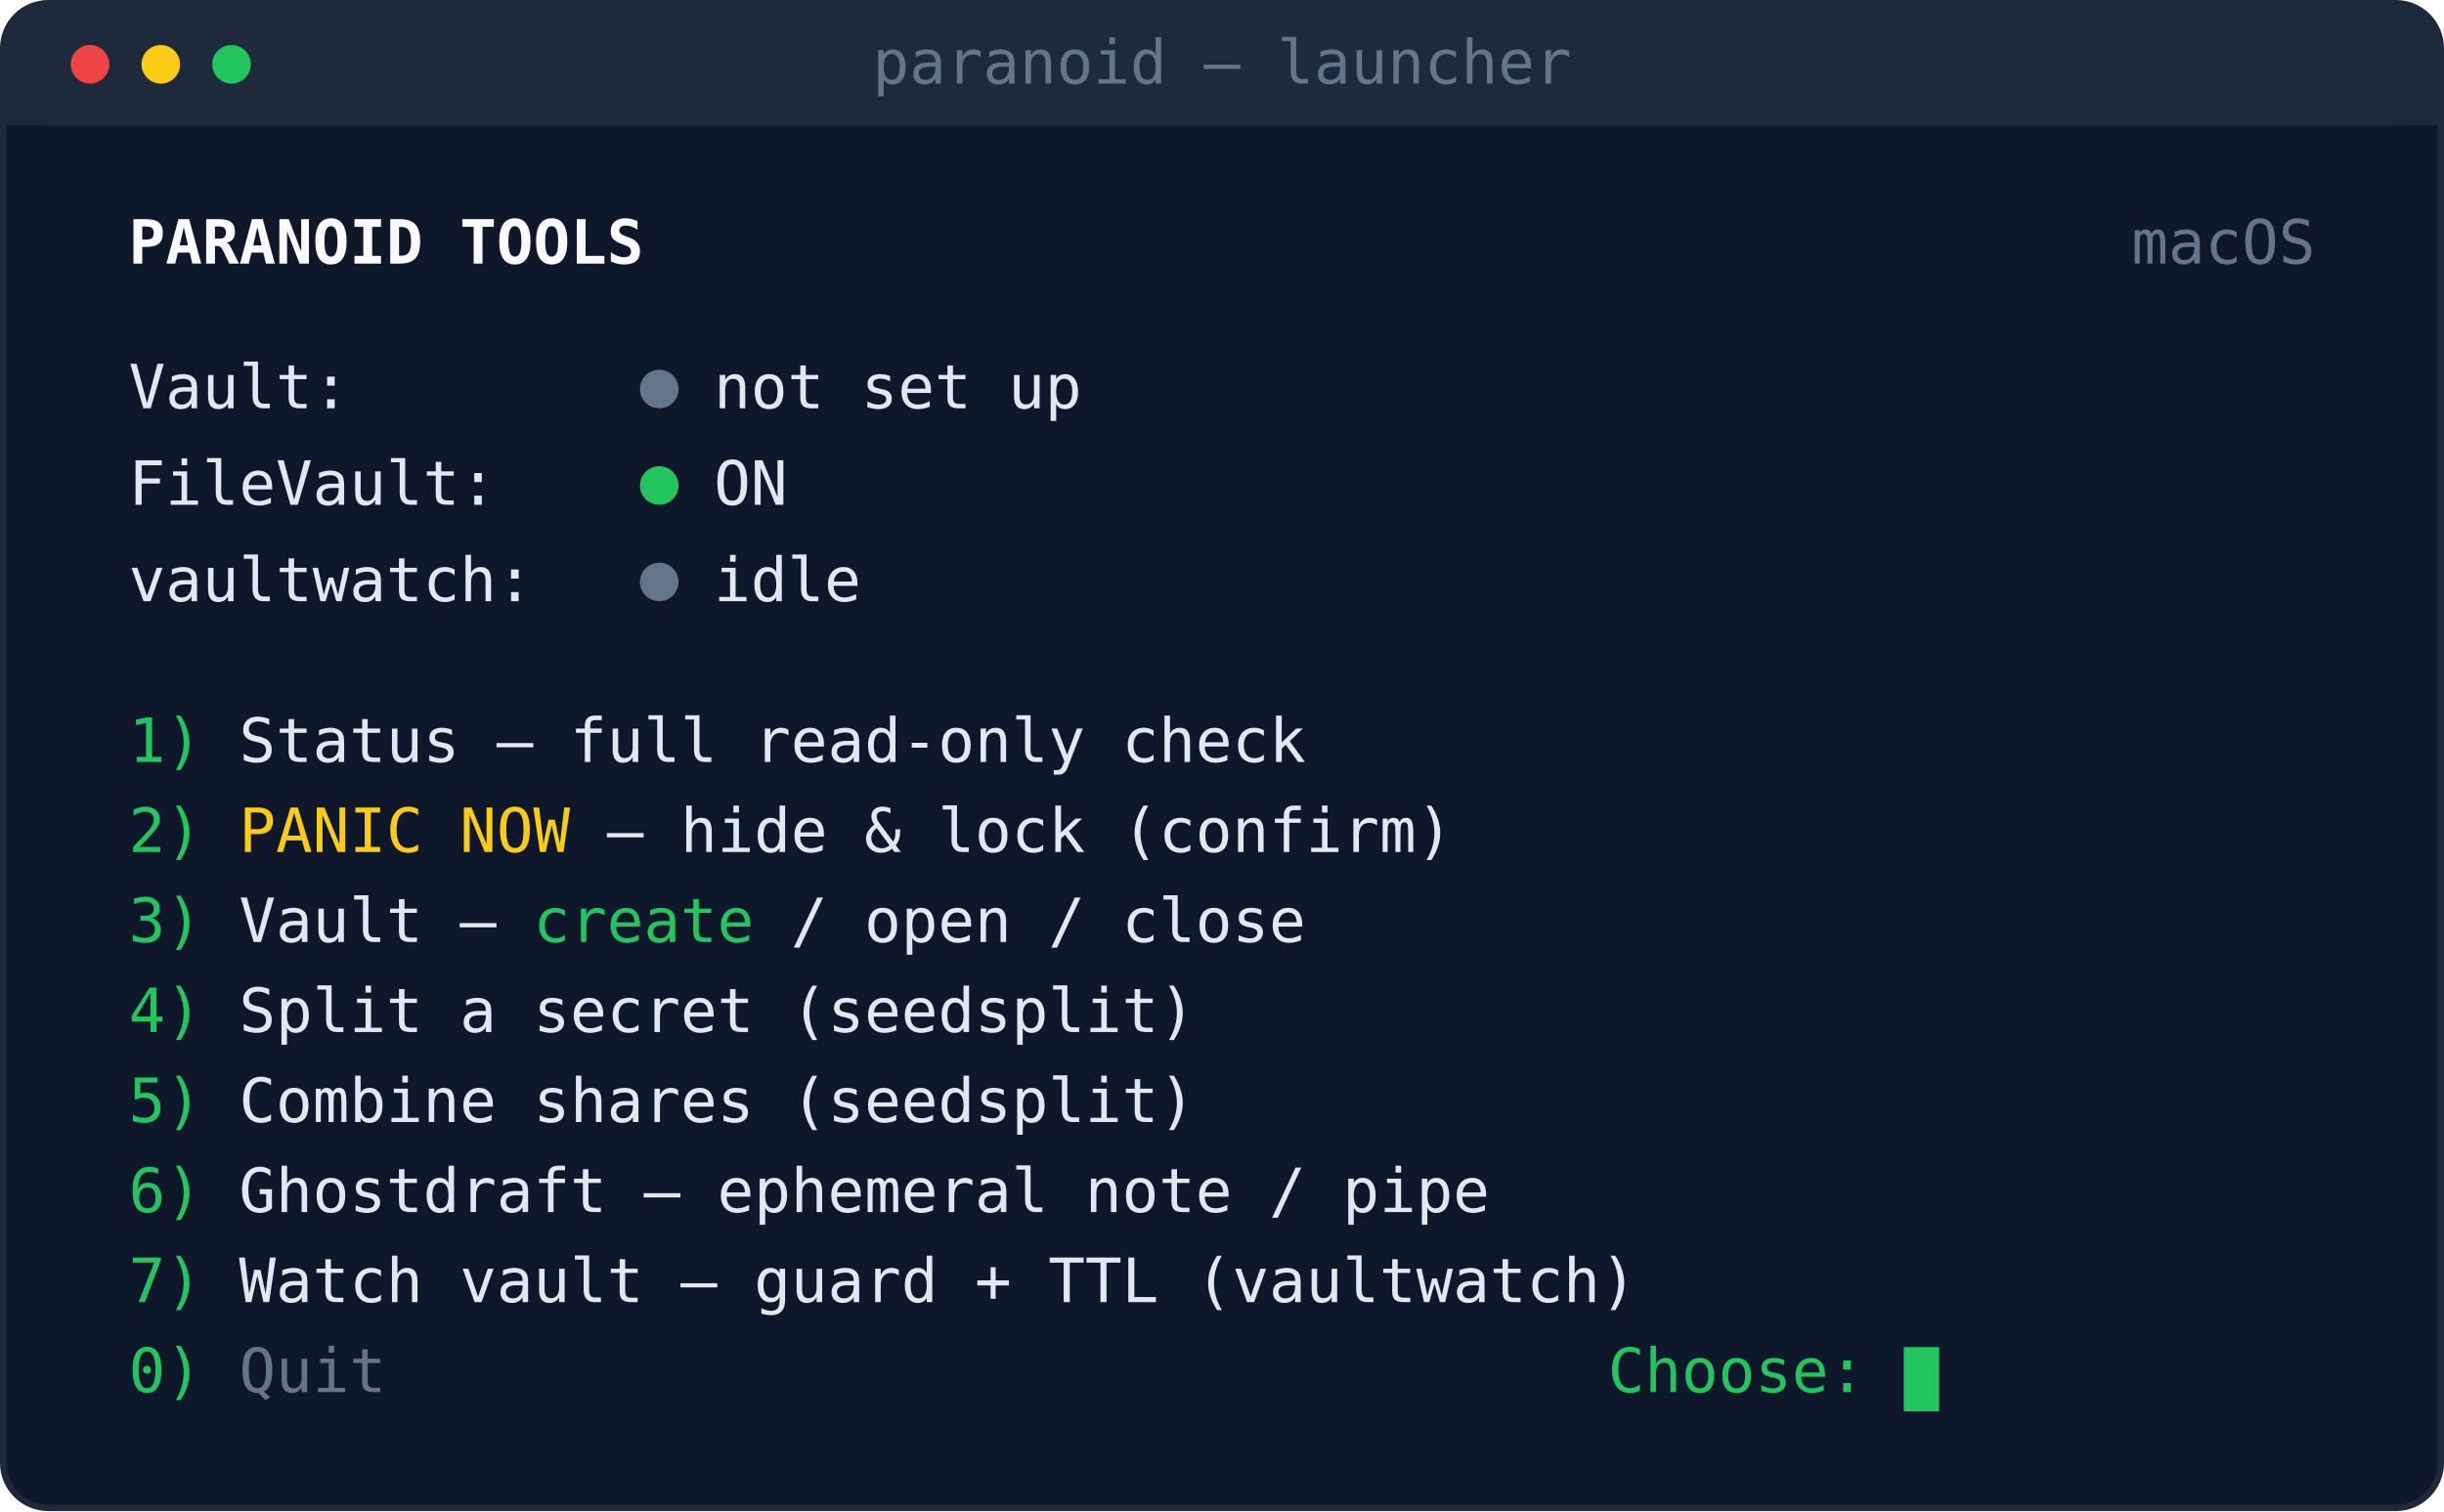
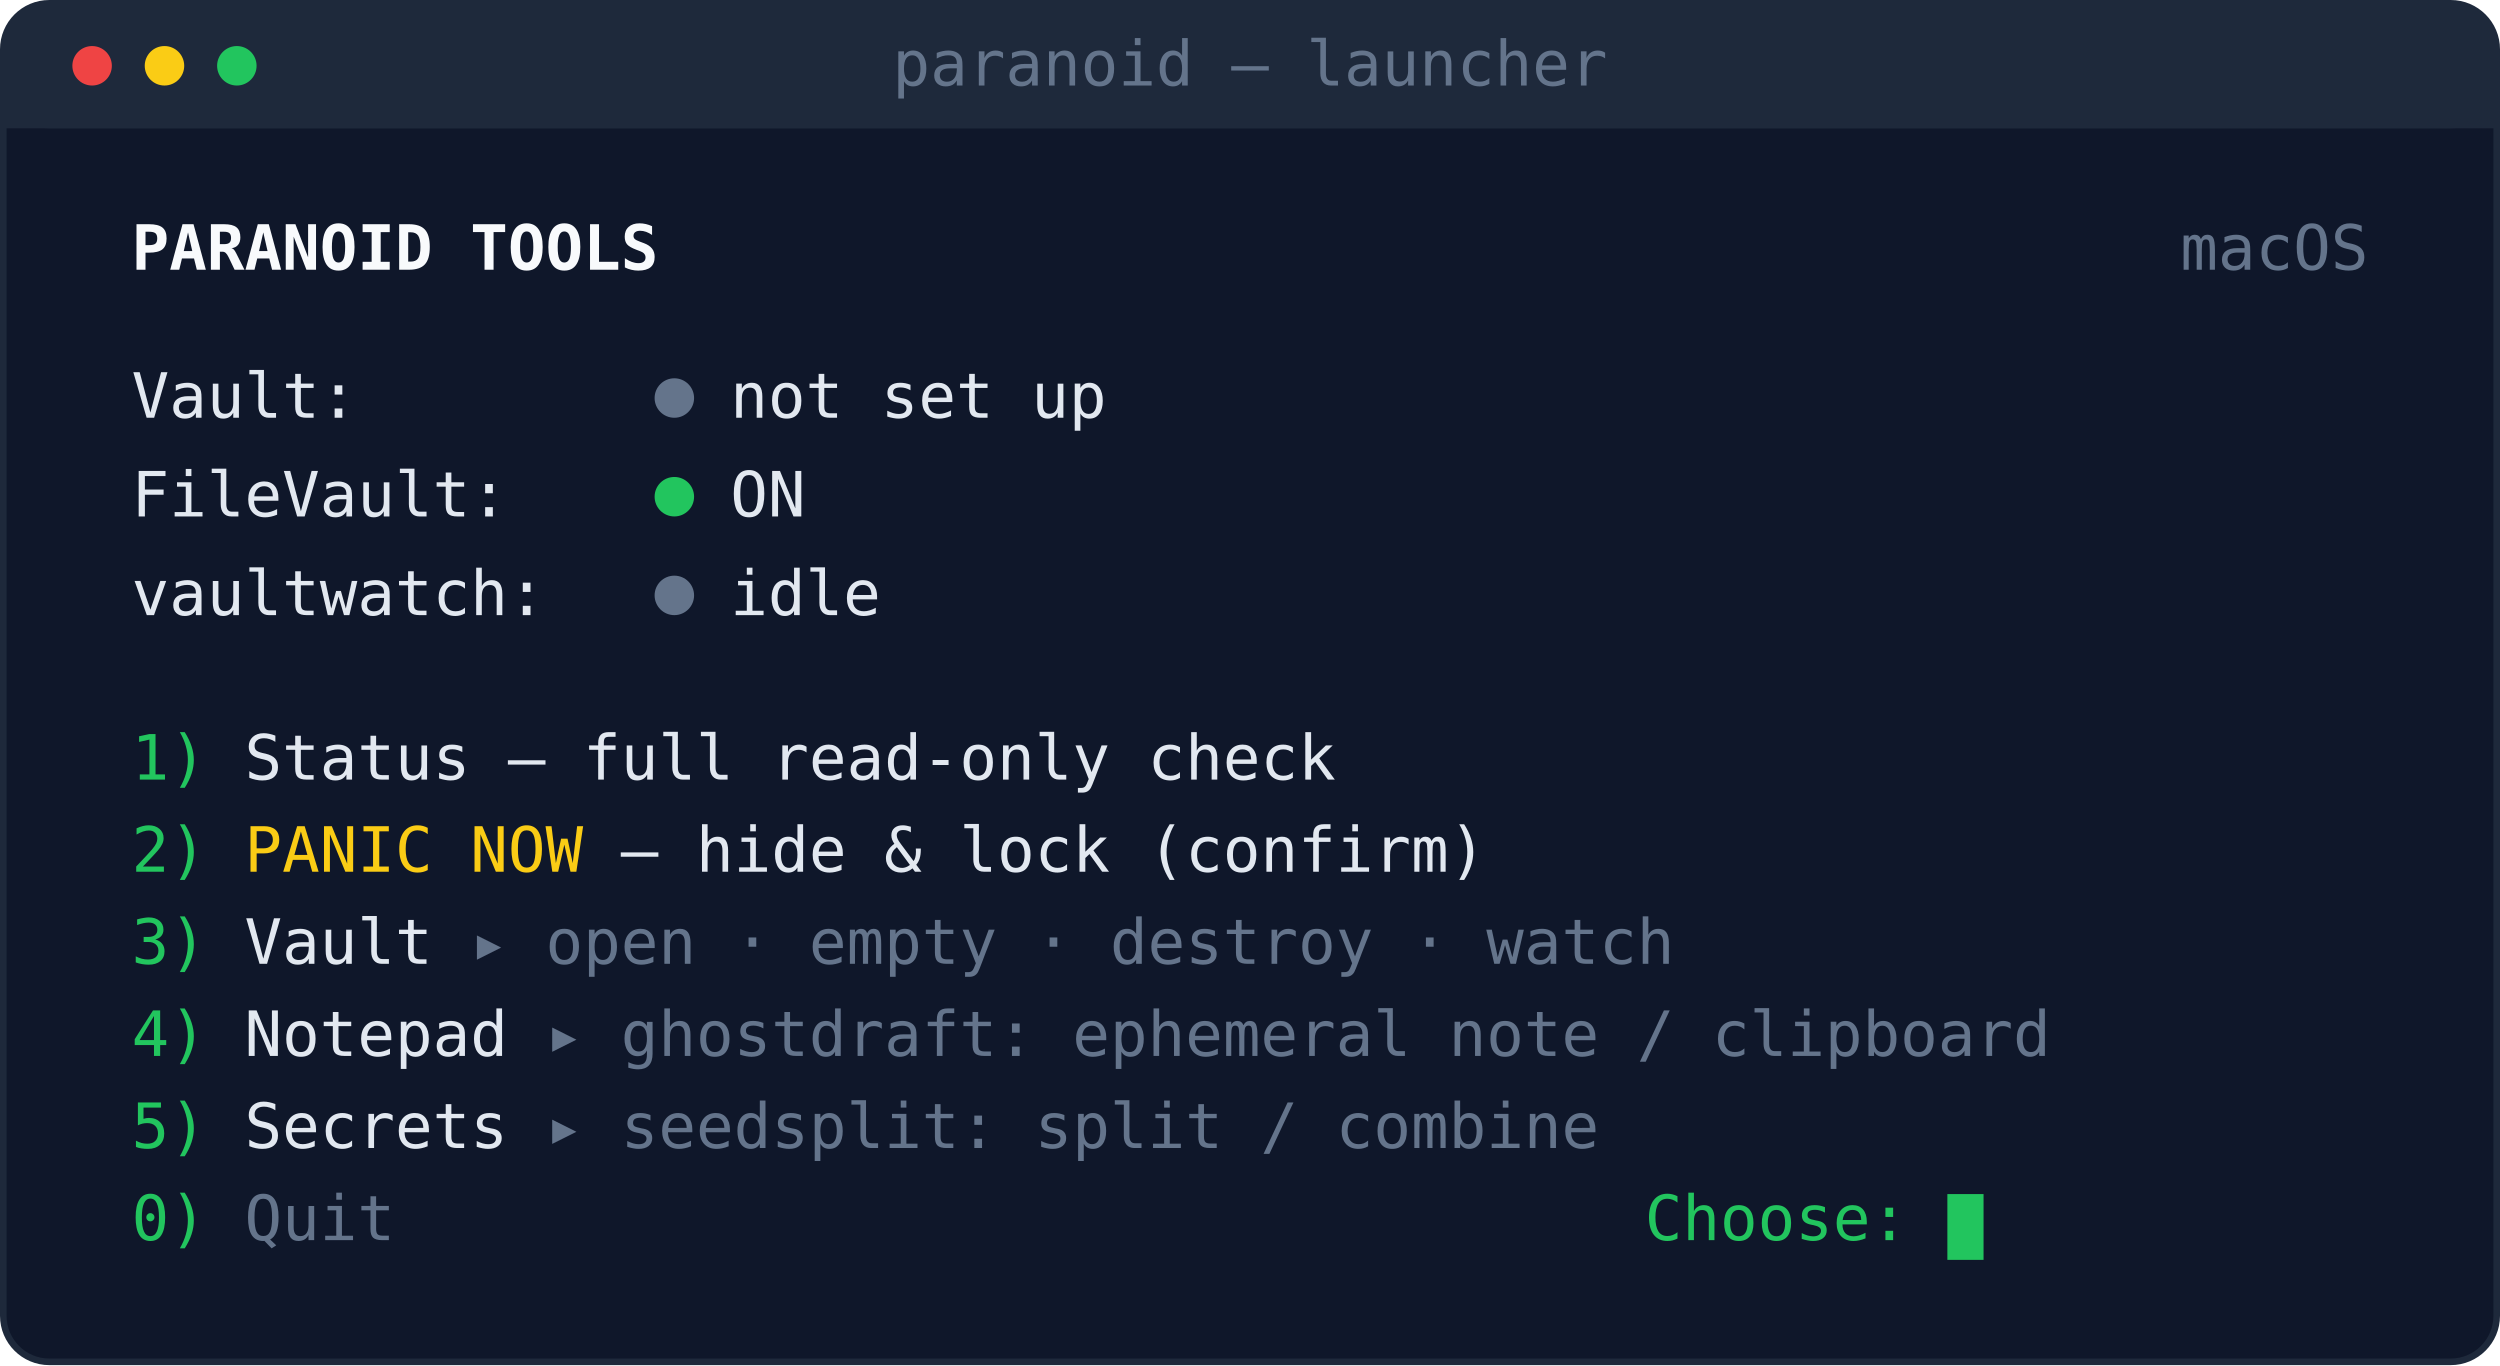
- <svg xmlns="http://www.w3.org/2000/svg" width="760" height="470" viewBox="0 0 760 470" fill="none" role="img" aria-label="paranoid launcher dashboard">
+ <svg xmlns="http://www.w3.org/2000/svg" width="760" height="415" viewBox="0 0 760 415" fill="none" role="img" aria-label="paranoid launcher dashboard">
  <style>
    .mono { font-family: 'JetBrains Mono', ui-monospace, 'SF Mono', Menlo, Consolas, monospace; font-size: 19px; }
    .dim  { fill: #64748B; }
    .fg   { fill: #E2E8F0; }
    .grn  { fill: #22C55E; }
    .wht  { fill: #F8FAFC; }
    .yel  { fill: #FACC15; }
  </style>
-   <rect x="1" y="1" width="758" height="468" rx="14" fill="#0F172A" stroke="#1E293B" stroke-width="2" />
+   <rect x="1" y="1" width="758" height="413" rx="14" fill="#0F172A" stroke="#1E293B" stroke-width="2" />
  <rect x="1" y="1" width="758" height="38" rx="14" fill="#1E293B" />
  <rect x="1" y="20" width="758" height="19" fill="#1E293B" />
  <circle cx="28" cy="20" r="6" fill="#EF4444" />
  <circle cx="50" cy="20" r="6" fill="#FACC15" />
  <circle cx="72" cy="20" r="6" fill="#22C55E" />
  <text x="380" y="26" text-anchor="middle" class="mono dim" font-size="15">paranoid — launcher</text>
  <text x="40" y="82" class="mono wht" font-weight="700">PARANOID TOOLS</text>
  <text x="720" y="82" class="mono dim" text-anchor="end">macOS</text>
  <text x="40" y="127" class="mono fg">Vault:</text>
  <circle cx="205" cy="121" r="6" fill="#64748B" />
  <text x="222" y="127" class="mono fg">not set up</text>
  <text x="40" y="157" class="mono fg">FileVault:</text>
  <circle cx="205" cy="151" r="6" fill="#22C55E" />
  <text x="222" y="157" class="mono fg">ON</text>
  <text x="40" y="187" class="mono fg">vaultwatch:</text>
  <circle cx="205" cy="181" r="6" fill="#64748B" />
  <text x="222" y="187" class="mono fg">idle</text>
  <text x="40" y="237" class="mono fg">
    <tspan class="grn">1)</tspan> Status — full read-only check</text>
  <text x="40" y="265" class="mono fg">
    <tspan class="grn">2)</tspan>
    <tspan class="yel">PANIC NOW</tspan> — hide &amp; lock (confirm)</text>
  <text x="40" y="293" class="mono fg">
-     <tspan class="grn">3)</tspan> Vault — <tspan class="grn">create</tspan> / open / close</text>
+     <tspan class="grn">3)</tspan> Vault <tspan class="dim">▸</tspan>
+     <tspan class="dim">open · empty · destroy · watch</tspan>
+   </text>
  <text x="40" y="321" class="mono fg">
-     <tspan class="grn">4)</tspan> Split a secret (seedsplit)</text>
+     <tspan class="grn">4)</tspan> Notepad <tspan class="dim">▸</tspan>
+     <tspan class="dim">ghostdraft: ephemeral note / clipboard</tspan>
+   </text>
  <text x="40" y="349" class="mono fg">
-     <tspan class="grn">5)</tspan> Combine shares (seedsplit)</text>
-   <text x="40" y="377" class="mono fg">
-     <tspan class="grn">6)</tspan> Ghostdraft — ephemeral note / pipe</text>
-   <text x="40" y="405" class="mono fg">
-     <tspan class="grn">7)</tspan> Watch vault — guard + TTL (vaultwatch)</text>
-   <text x="40" y="433" class="mono dim">
+     <tspan class="grn">5)</tspan> Secrets <tspan class="dim">▸</tspan>
+     <tspan class="dim">seedsplit: split / combine</tspan>
+   </text>
+   <text x="40" y="377" class="mono dim">
    <tspan class="grn">0)</tspan> Quit</text>
-   <text x="500" y="433" class="mono grn">Choose: </text>
-   <rect x="592" y="419" width="11" height="20" fill="#22C55E" />
+   <text x="500" y="377" class="mono grn">Choose: </text>
+   <rect x="592" y="363" width="11" height="20" fill="#22C55E" />
</svg>
